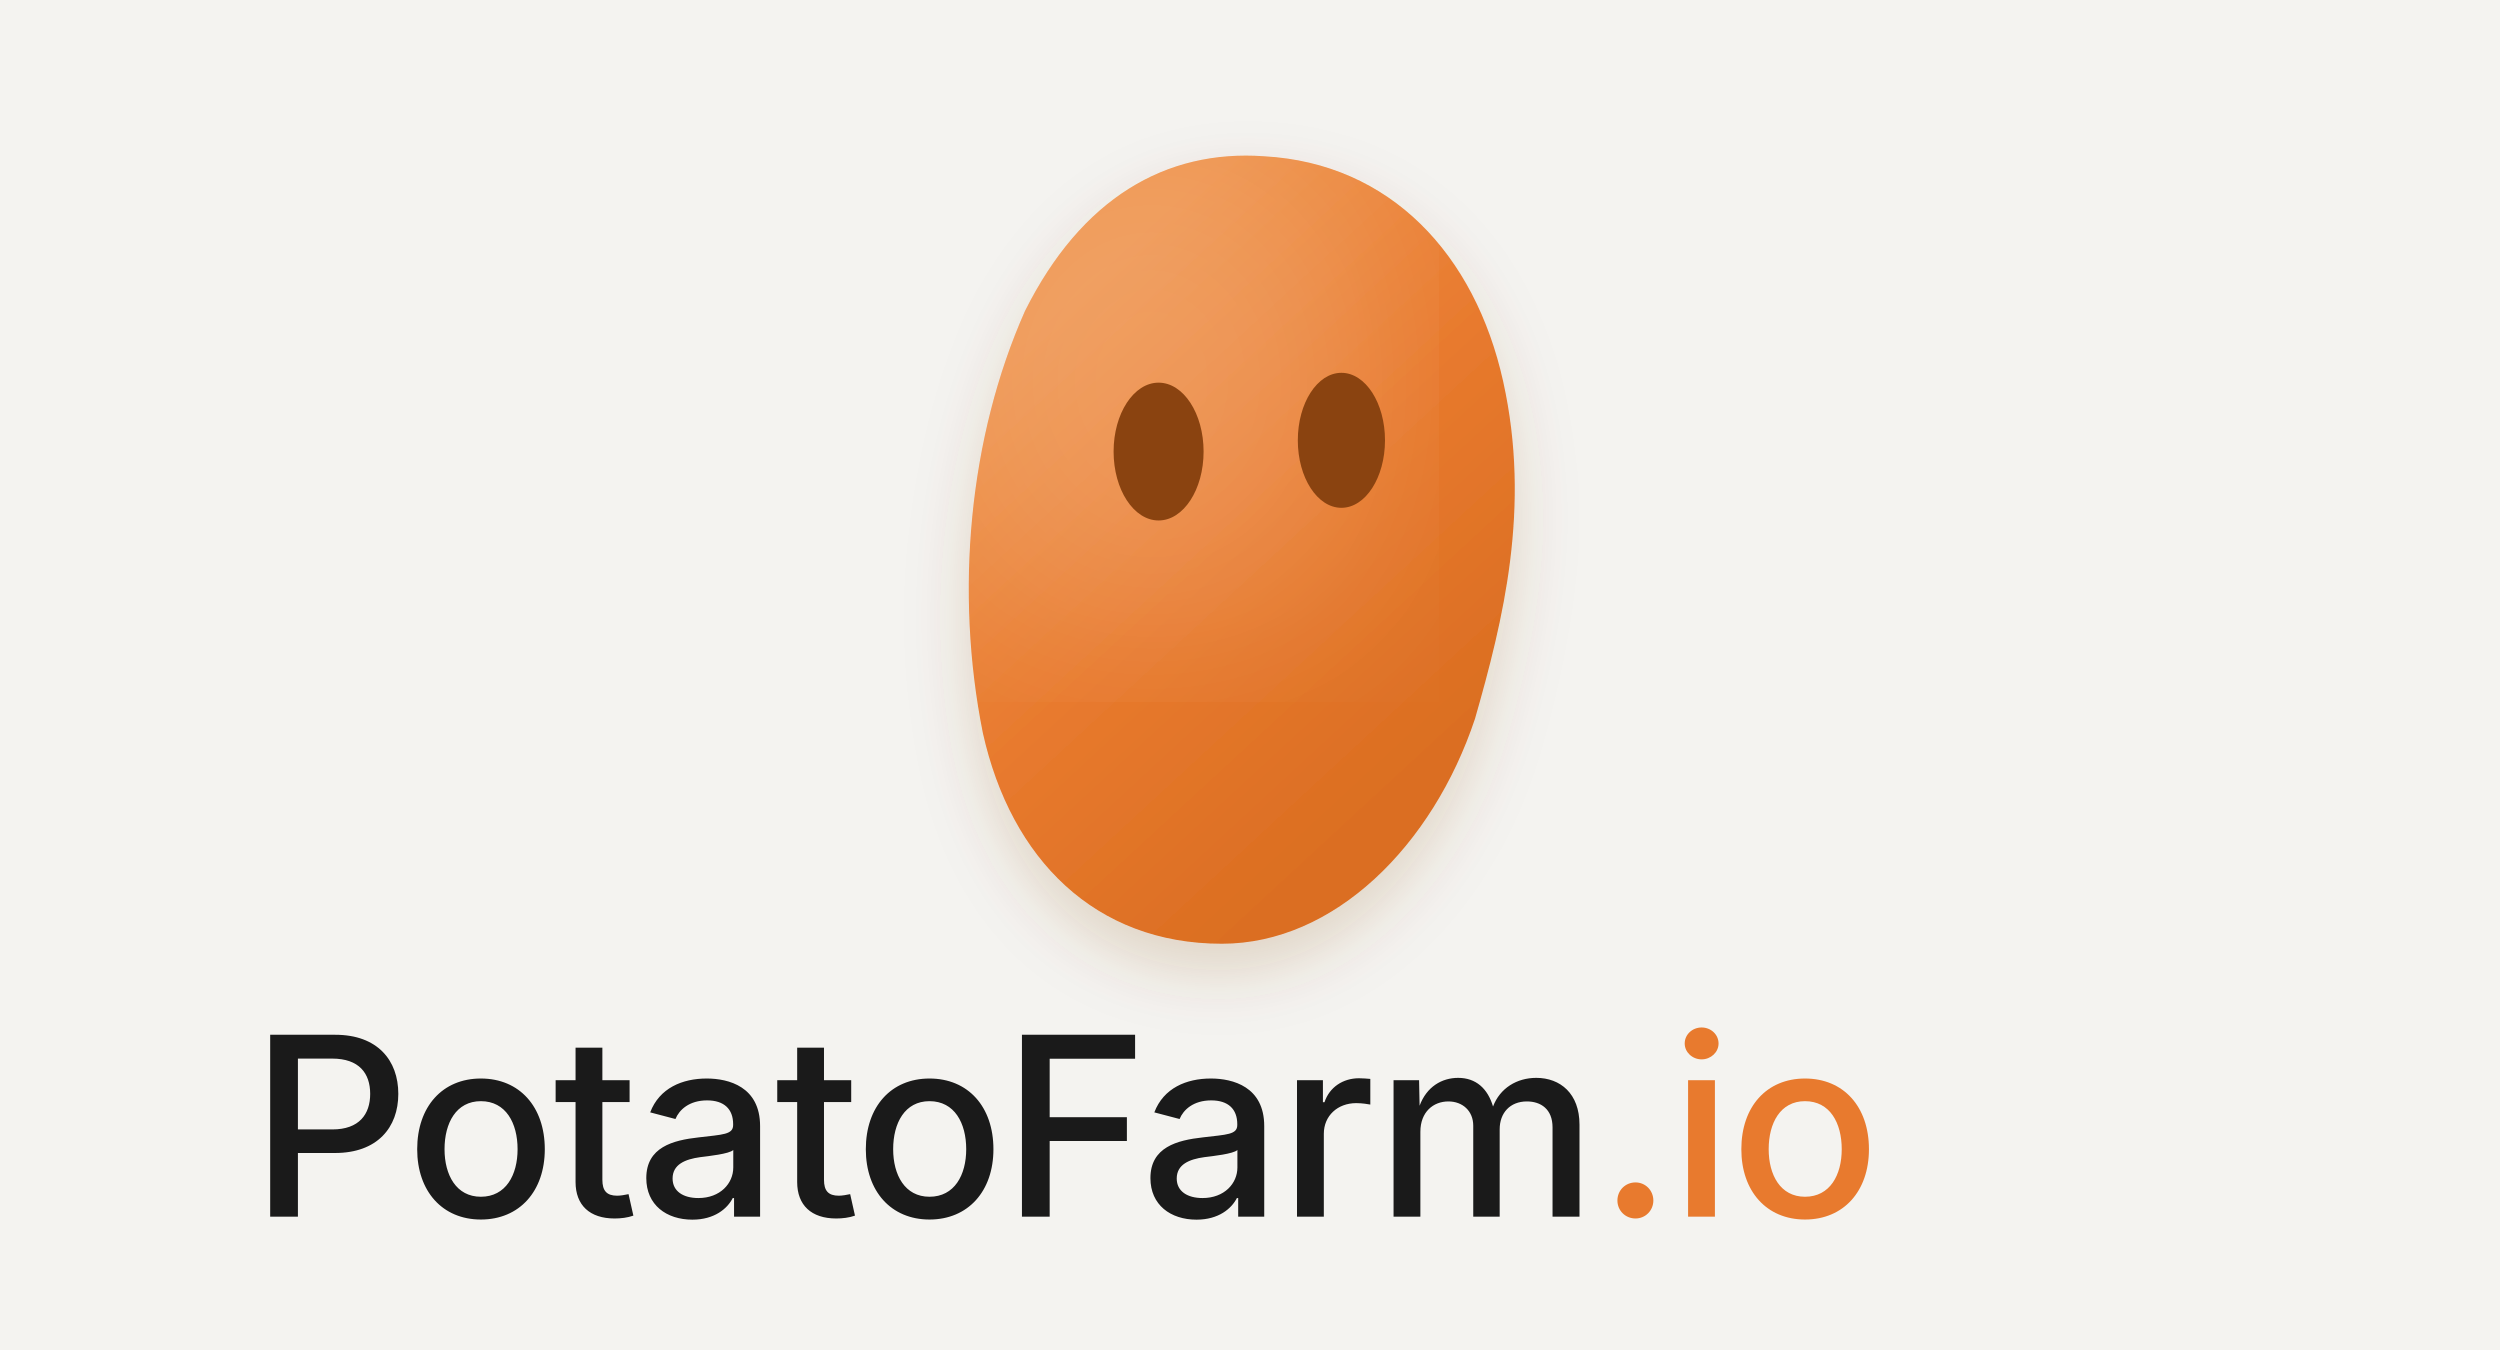
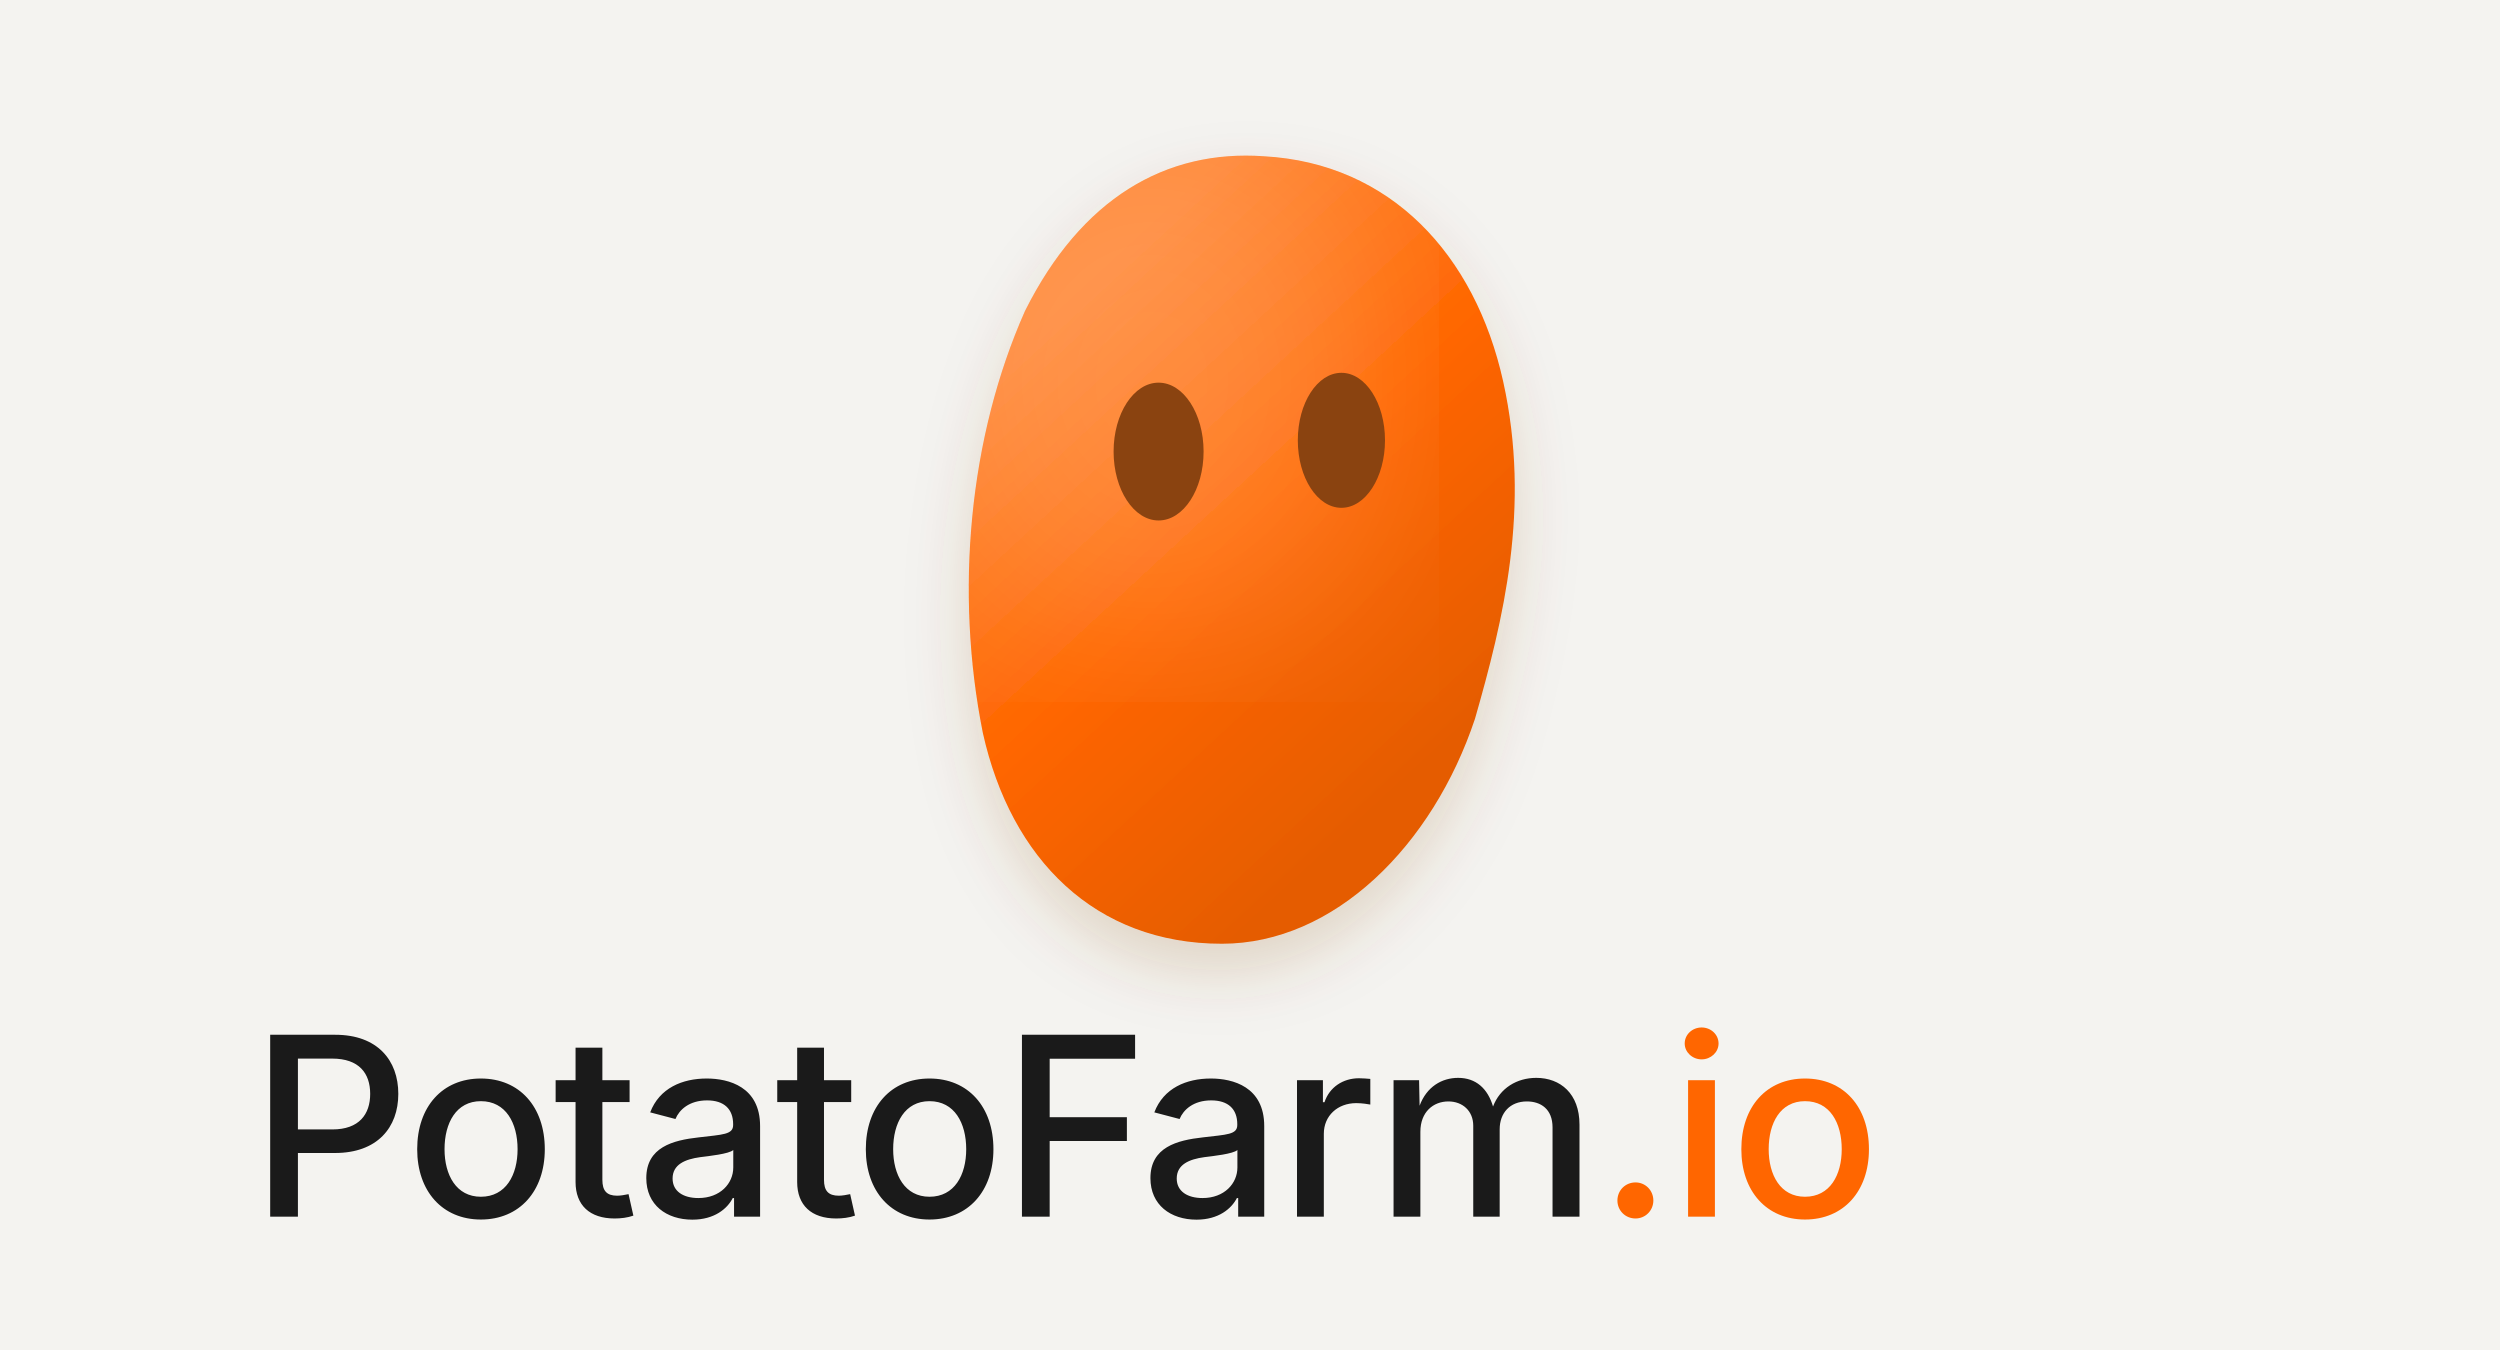
<svg xmlns="http://www.w3.org/2000/svg" viewBox="0 0 300 162" width="300" height="162">
  <rect width="300" height="162" fill="#F4F3F0" />
  <g transform="translate(96.0,12) scale(1.6875)">
    <defs>
      <linearGradient id="shs2" x1="24%" y1="14%" x2="70%" y2="86%">
-         <stop offset="0" stop-color="#EE9149" />
-         <stop offset="0.5" stop-color="#E87A2E" />
-         <stop offset="1" stop-color="#DB6E22" />
+         <stop offset="0" stop-color="#FF8533" />
+         <stop offset="0.5" stop-color="#FF6600" />
+         <stop offset="1" stop-color="#E55C00" />
      </linearGradient>
      <filter id="bls2">
        <feGaussianBlur stdDeviation="7" />
      </filter>
      <filter id="dps2" x="-35%" y="-35%" width="180%" height="180%">
        <feDropShadow dx="0" dy="2" stdDeviation="2.2" flood-color="#8A4310" flood-opacity="0.18" />
      </filter>
      <clipPath id="cps2">
        <path d="M33,4 C42,4.5 48,11 50,20 C52,29 50,37 48,44 C45,53 38,60 30,60 C21,60 15,54 13,45 C11,35 12,24 16,15 C20,7 26,3.5 33,4 Z" />
      </clipPath>
    </defs>
    <path d="M33,4 C42,4.5 48,11 50,20 C52,29 50,37 48,44 C45,53 38,60 30,60 C21,60 15,54 13,45 C11,35 12,24 16,15 C20,7 26,3.5 33,4 Z" fill="url(#shs2)" filter="url(#dps2)" />
    <g clip-path="url(#cps2)">
      <ellipse cx="25" cy="20" rx="17" ry="19" fill="#FFFFFF" opacity="0.15" filter="url(#bls2)" />
    </g>
    <ellipse cx="25.5" cy="25" rx="3.2" ry="4.9" fill="#8A4310" />
    <ellipse cx="38.5" cy="24.2" rx="3.1" ry="4.8" fill="#8A4310" />
  </g>
-   <text x="30" y="146" font-family="Inter,-apple-system,BlinkMacSystemFont,'Segoe UI',Roboto,sans-serif" font-size="30" font-weight="500" letter-spacing="-0.4" fill="#1A1A1A">PotatoFarm<tspan fill="#E87A2E">.io</tspan>
+   <text x="30" y="146" font-family="Inter,-apple-system,BlinkMacSystemFont,'Segoe UI',Roboto,sans-serif" font-size="30" font-weight="500" letter-spacing="-0.4" fill="#1A1A1A">PotatoFarm<tspan fill="#FF6600">.io</tspan>
  </text>
</svg>
